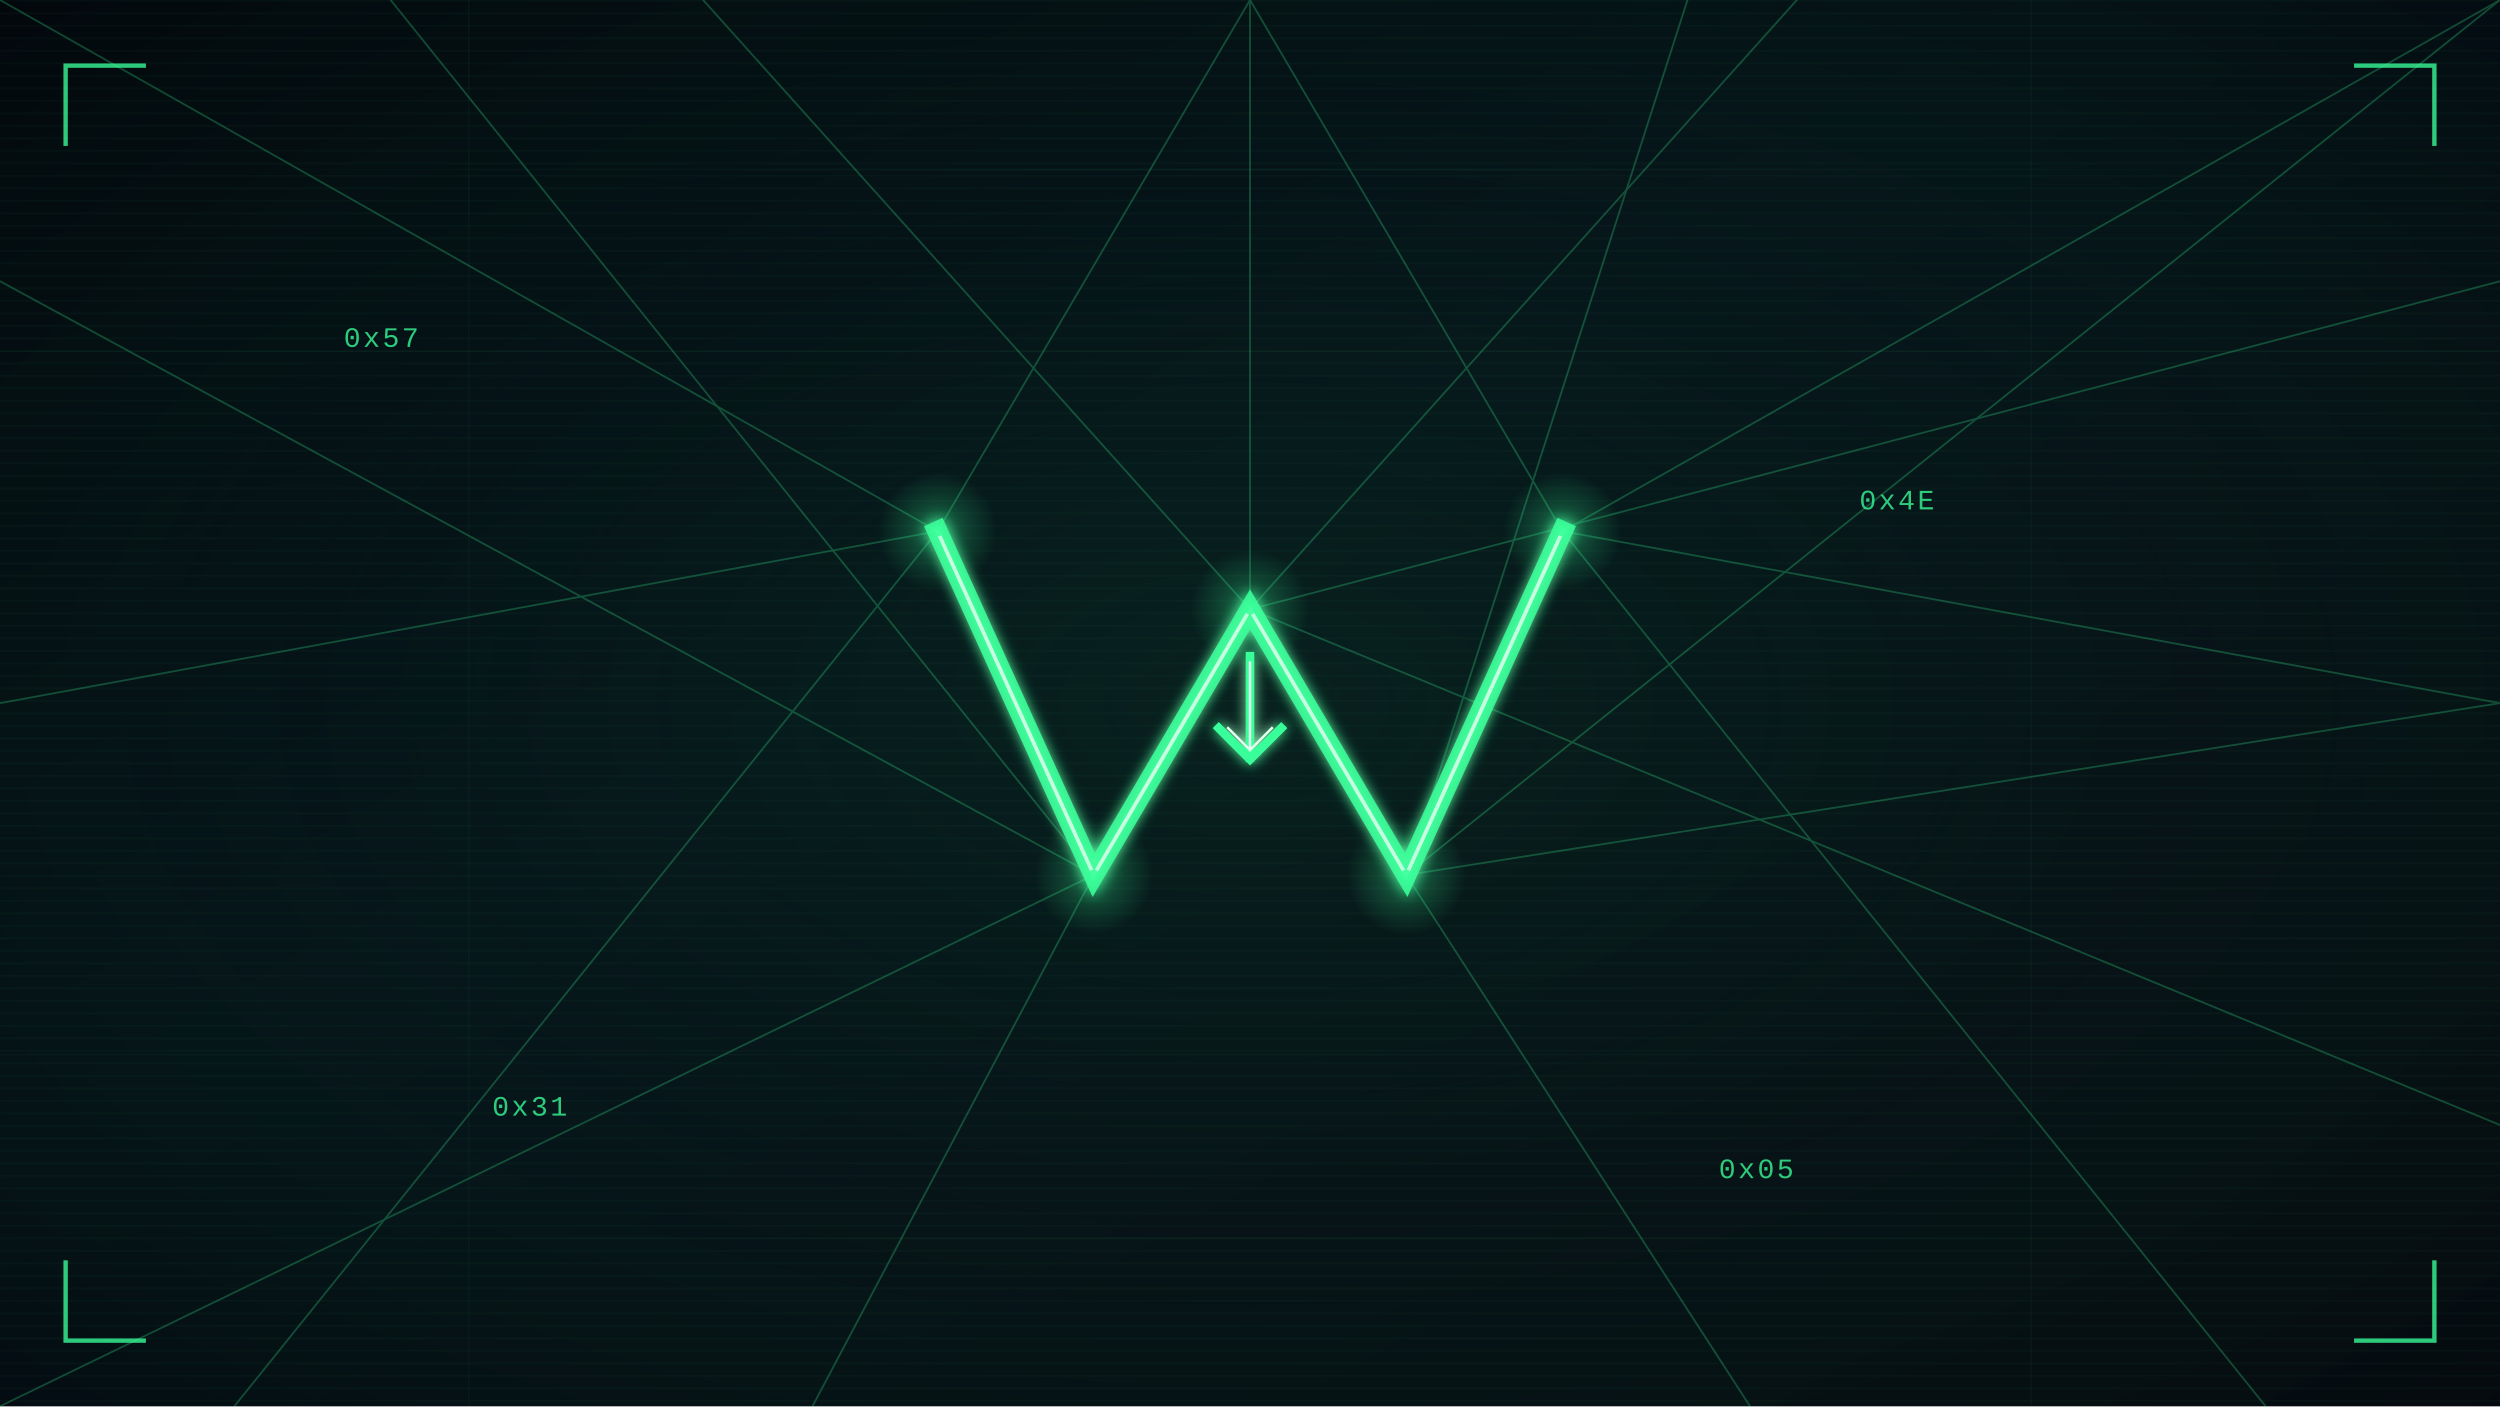
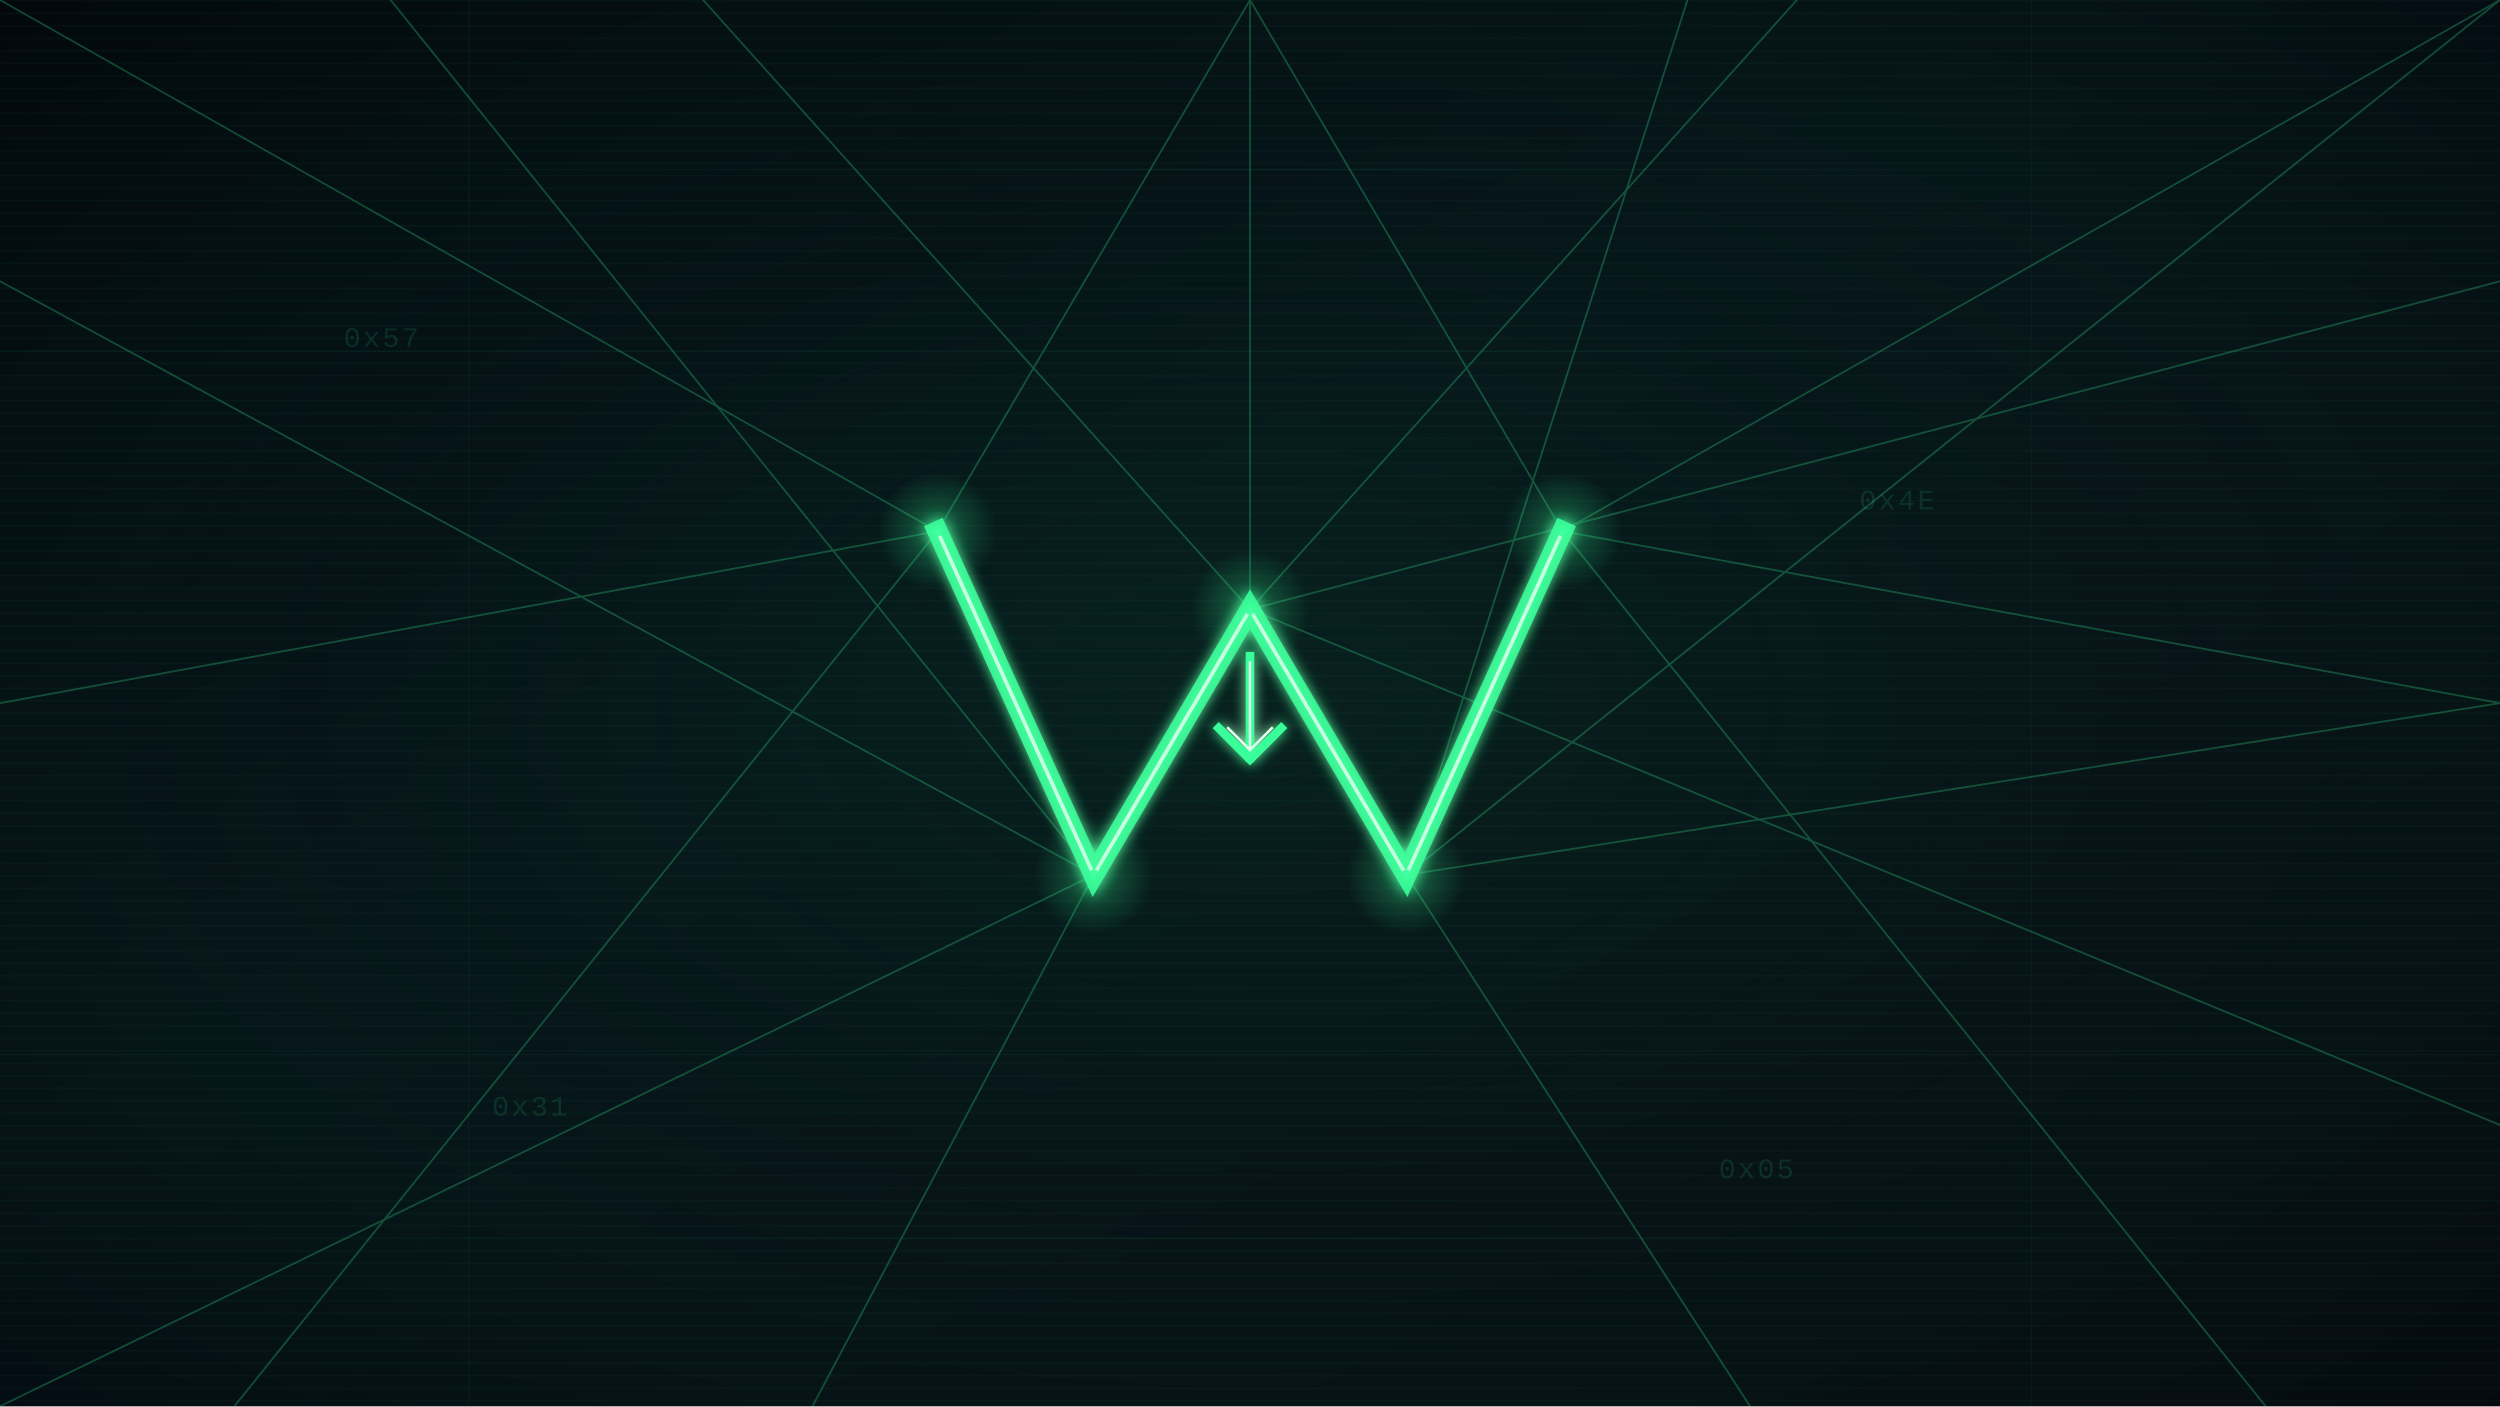
<svg xmlns="http://www.w3.org/2000/svg" width="1600" height="900" viewBox="0 0 1600 900">
  <defs>
    <linearGradient id="bg" x1="0" y1="0" x2="1" y2="1">
      <stop offset="0" stop-color="#03080E" />
      <stop offset=".42" stop-color="#06131A" />
      <stop offset="1" stop-color="#080D12" />
    </linearGradient>
    <radialGradient id="halo" cx=".5" cy=".5" r=".72">
      <stop offset="0" stop-color="#0A3827" stop-opacity=".40" />
      <stop offset=".52" stop-color="#06271C" stop-opacity=".16" />
      <stop offset="1" stop-color="#02050A" stop-opacity=".52" />
    </radialGradient>
    <linearGradient id="axis" x1="0" y1="0" x2="1" y2="0">
      <stop offset="0" stop-color="#39FF9A" stop-opacity="0" />
      <stop offset=".5" stop-color="#39FF9A" stop-opacity=".28" />
      <stop offset="1" stop-color="#39FF9A" stop-opacity="0" />
    </linearGradient>
    <pattern id="scanlines" width="4" height="8" patternUnits="userSpaceOnUse">
      <rect width="4" height="1" fill="#39FF9A" opacity=".028" />
    </pattern>
    <filter id="wGlow" x="-35%" y="-35%" width="170%" height="170%">
      <feGaussianBlur stdDeviation="4" result="blur" />
      <feMerge>
        <feMergeNode in="blur" />
        <feMergeNode in="SourceGraphic" />
      </feMerge>
    </filter>
    <filter id="softGlow" x="-30%" y="-30%" width="160%" height="160%">
      <feGaussianBlur stdDeviation="5" />
    </filter>
    <radialGradient id="vertexGlow">
      <stop offset="0" stop-color="#39FF9A" stop-opacity=".34" />
      <stop offset="1" stop-color="#39FF9A" stop-opacity="0" />
    </radialGradient>
  </defs>
  <rect width="1600" height="900" fill="url(#bg)" />
  <rect width="1600" height="900" fill="url(#halo)" />
  <rect width="1600" height="900" fill="url(#scanlines)" />
  <g fill="none" stroke="#1C754B" stroke-width=".7" opacity=".11">
    <path d="M0 225 H1600 M0 675 H1600" />
    <path d="M300 0 V900 M1300 0 V900" />
  </g>
  <g fill="none" stroke="#39FF9A" stroke-width="1.15" stroke-linecap="round" opacity=".25">
    <path d="M0 0 L600 340 M0 450 L600 340 M150 900 L600 340 M800 0 L600 340" />
    <path d="M0 180 L700 560 M250 0 L700 560 M0 900 L700 560 M520 900 L700 560" />
    <path d="M450 0 L800 390 M800 0 L800 390 M1150 0 L800 390 M1600 180 L800 390 M1600 720 L800 390" />
    <path d="M1080 0 L900 560 M1600 0 L900 560 M1600 450 L900 560 M1120 900 L900 560" />
    <path d="M800 0 L1000 340 M1600 0 L1000 340 M1600 450 L1000 340 M1450 900 L1000 340" />
  </g>
  <g>
    <circle cx="600" cy="340" r="38" fill="url(#vertexGlow)" />
    <circle cx="700" cy="560" r="38" fill="url(#vertexGlow)" />
    <circle cx="800" cy="390" r="38" fill="url(#vertexGlow)" />
    <circle cx="900" cy="560" r="38" fill="url(#vertexGlow)" />
    <circle cx="1000" cy="340" r="38" fill="url(#vertexGlow)" />
  </g>
  <g fill="none" stroke-linecap="square" stroke-linejoin="miter" filter="url(#wGlow)">
    <path d="M600 340 L700 560 L800 390 L900 560 L1000 340" stroke="#39FF9A" stroke-width="13" opacity=".88" />
    <path d="M600 340 L700 560 L800 390 L900 560 L1000 340" stroke="#C8FFE2" stroke-width="2.4" />
    <path d="M800 420 V485 M780 466 L800 486 L820 466" stroke="#39FF9A" stroke-width="5.5" />
    <path d="M800 424 V480 M786 466 L800 480 L814 466" stroke="#E0FFEE" stroke-width="1.6" />
  </g>
  <rect x="150" y="108" width="1300" height="1" fill="url(#axis)" opacity=".28" />
  <rect x="150" y="792" width="1300" height="1" fill="url(#axis)" opacity=".15" />
-   <g fill="none" stroke="#39FF9A" stroke-width="2.8" stroke-linecap="square" opacity=".78">
-     <path d="M42 92 V42 H92 M1508 42 H1558 V92" />
-     <path d="M42 808 V858 H92 M1508 858 H1558 V808" />
-   </g>
  <g fill="#39FF9A" font-family="Consolas, 'Courier New', monospace" font-size="18" letter-spacing="1.6">
-     <text x="220" y="222" opacity=".78">0x57<animate attributeName="opacity" values=".12;.95;.95;.12" keyTimes="0;.18;.58;1" dur="8s" begin="0s" repeatCount="indefinite" />
+     <text x="220" y="222" opacity=".12">0x57<animate attributeName="opacity" values=".08;.95;.95;.08" keyTimes="0;.18;.58;1" dur="8s" begin="0s" repeatCount="indefinite" />
    </text>
-     <text x="1190" y="326" opacity=".78">0x4E<animate attributeName="opacity" values=".12;.95;.95;.12" keyTimes="0;.18;.58;1" dur="8s" begin="2s" repeatCount="indefinite" />
+     <text x="1190" y="326" opacity=".12">0x4E<animate attributeName="opacity" values=".08;.95;.95;.08" keyTimes="0;.18;.58;1" dur="8s" begin="2s" repeatCount="indefinite" />
    </text>
-     <text x="315" y="714" opacity=".78">0x31<animate attributeName="opacity" values=".12;.95;.95;.12" keyTimes="0;.18;.58;1" dur="8s" begin="4s" repeatCount="indefinite" />
+     <text x="315" y="714" opacity=".12">0x31<animate attributeName="opacity" values=".08;.95;.95;.08" keyTimes="0;.18;.58;1" dur="8s" begin="4s" repeatCount="indefinite" />
    </text>
-     <text x="1100" y="754" opacity=".78">0x05<animate attributeName="opacity" values=".12;.95;.95;.12" keyTimes="0;.18;.58;1" dur="8s" begin="6s" repeatCount="indefinite" />
+     <text x="1100" y="754" opacity=".12">0x05<animate attributeName="opacity" values=".08;.95;.95;.08" keyTimes="0;.18;.58;1" dur="8s" begin="6s" repeatCount="indefinite" />
    </text>
  </g>
  <g fill="#39FF9A">
    <circle cx="600" cy="340" r="3.4" opacity=".9" />
    <circle cx="700" cy="560" r="3.4" opacity=".9" />
    <circle cx="800" cy="390" r="3.4" opacity=".9" />
    <circle cx="900" cy="560" r="3.4" opacity=".9" />
    <circle cx="1000" cy="340" r="3.4" opacity=".9" />
  </g>
  <g fill="#39FF9A" opacity=".12" filter="url(#softGlow)">
    <circle cx="600" cy="340" r="10" />
    <circle cx="700" cy="560" r="10" />
    <circle cx="800" cy="390" r="10" />
    <circle cx="900" cy="560" r="10" />
    <circle cx="1000" cy="340" r="10" />
  </g>
</svg>
